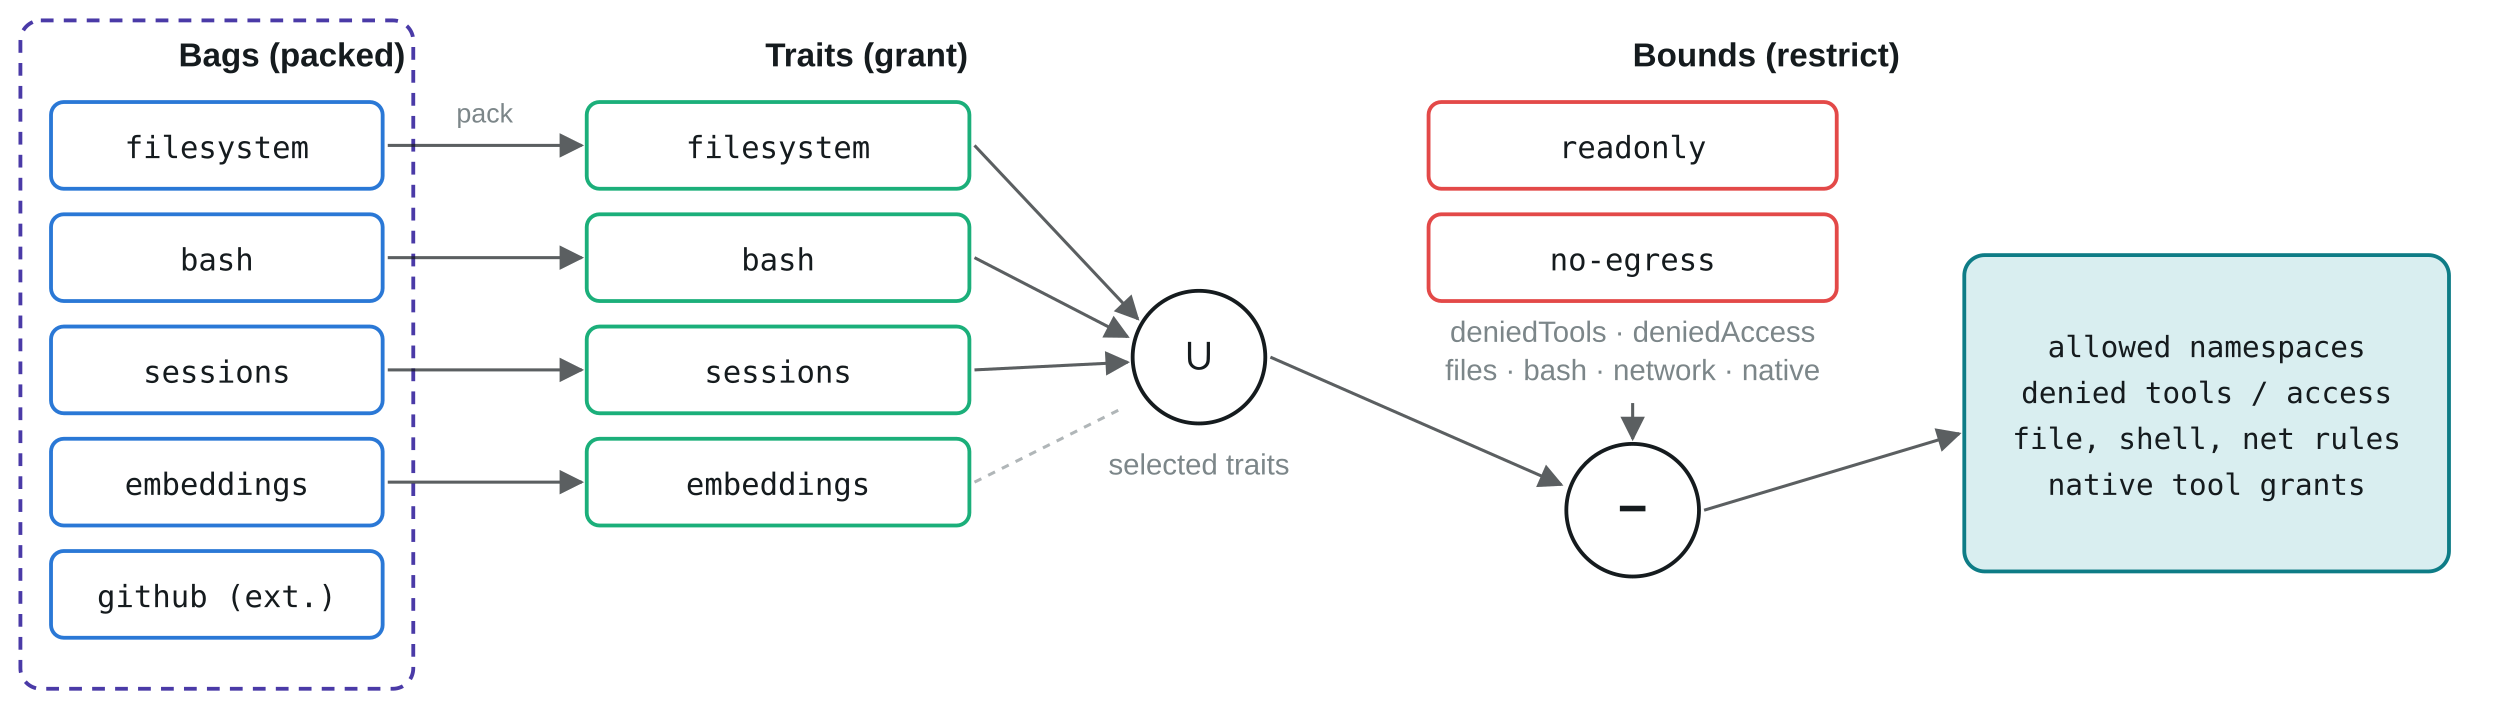
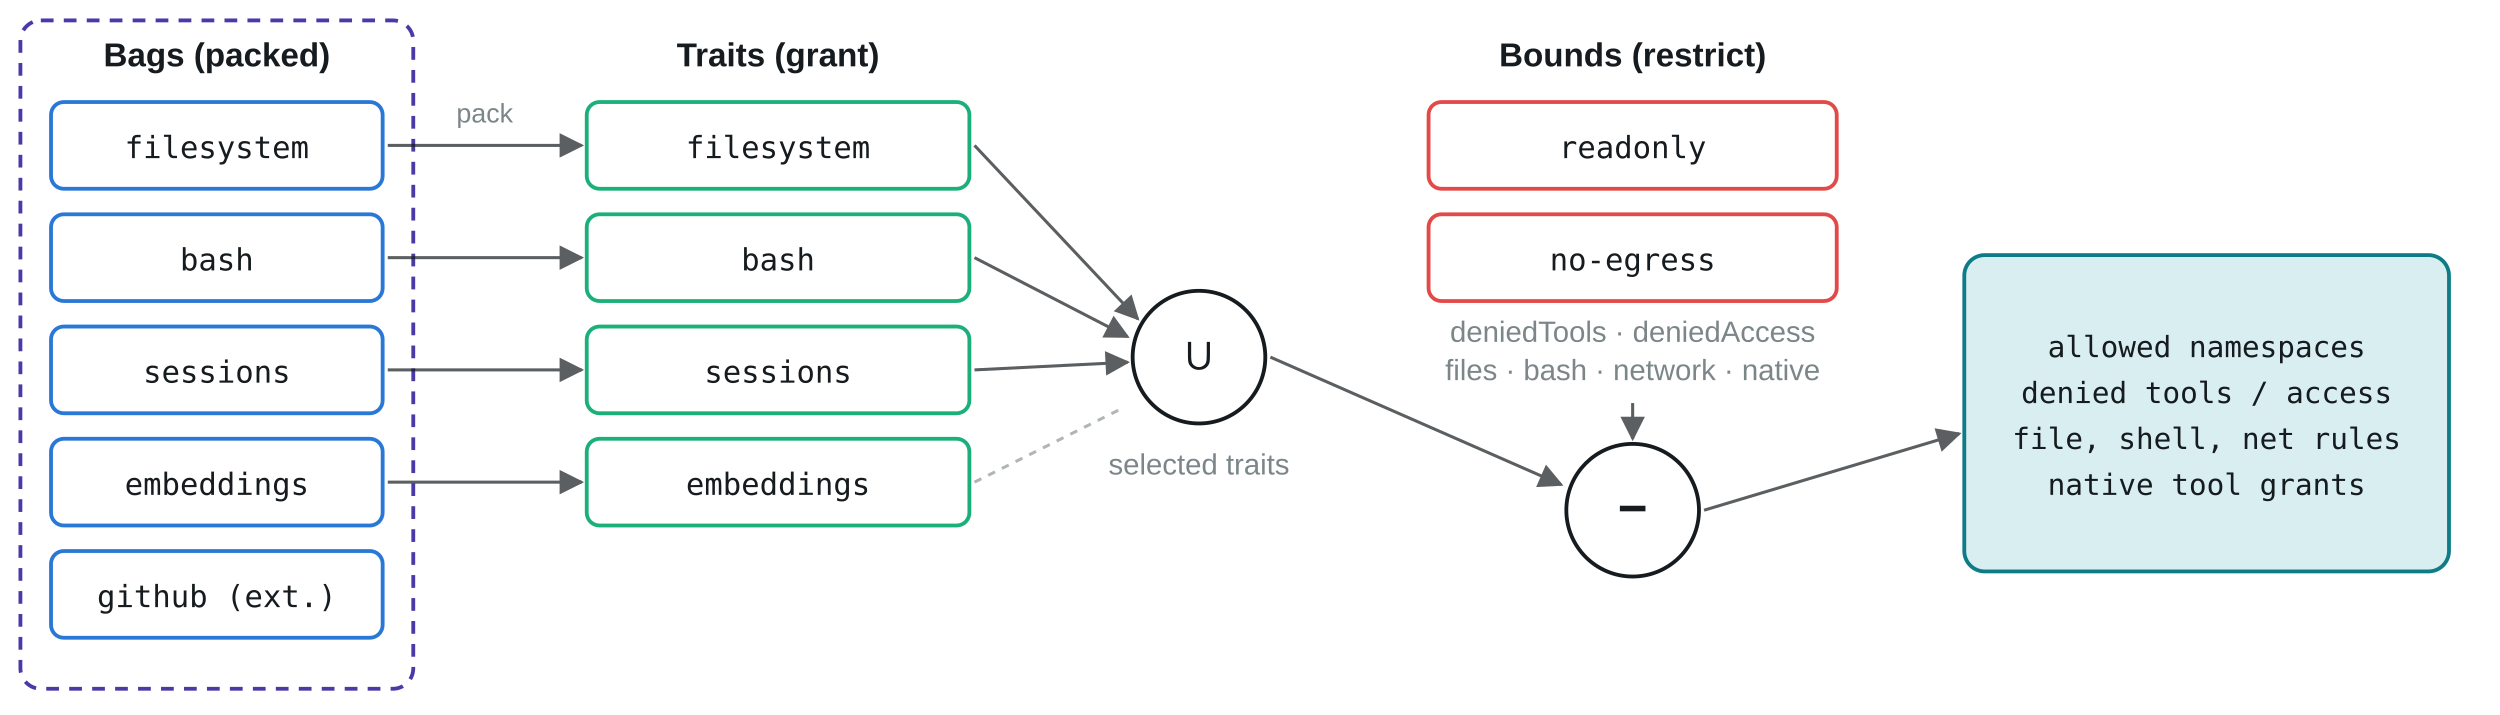
<svg xmlns="http://www.w3.org/2000/svg" viewBox="0 0 980 280" color="#151b1e" font-family="Helvetica Neue, Arial, system-ui, sans-serif" font-size="12" role="img" aria-label="Bags are packed onto an identity and produce traits; the session's selected traits union into a grant, bounds such as readonly and no-egress subtract from it, and the result is the session's allowed namespaces, denied tools and access, file, shell and network rules, and native tool grants.">
  <rect x="-5" y="-5" width="990" height="290" fill="#ffffff" />
  <defs>
    <marker id="ar" viewBox="0 0 10 10" refX="9" refY="5" markerWidth="8" markerHeight="8" orient="auto-start-reverse">
      <path d="M0 0L10 5L0 10z" fill="currentColor" />
    </marker>
  </defs>
  <g font-family="Helvetica Neue, Arial, system-ui, sans-serif" font-size="12.5" fill="currentColor">
-     <text x="70" y="26" font-weight="600" font-size="13">Bags (packed)</text>
+     <text x="85" y="26" text-anchor="middle" font-weight="600" font-size="13">Bags (packed)</text>
    <g stroke="#2a78d6" stroke-width="1.5" fill="#ffffff">
      <rect x="20" y="40" width="130" height="34" rx="5" />
      <rect x="20" y="84" width="130" height="34" rx="5" />
      <rect x="20" y="128" width="130" height="34" rx="5" />
      <rect x="20" y="172" width="130" height="34" rx="5" />
      <rect x="20" y="216" width="130" height="34" rx="5" />
    </g>
    <g text-anchor="middle" font-family="SF Mono, Menlo, Consolas, ui-monospace, monospace" font-size="12">
      <text x="85" y="62">filesystem</text>
      <text x="85" y="106">bash</text>
      <text x="85" y="150">sessions</text>
      <text x="85" y="194">embeddings</text>
      <text x="85" y="238">github (ext.)</text>
    </g>
    <rect x="8" y="8" width="154" height="262" rx="8" fill="none" stroke="#4a3aa7" stroke-width="1.5" stroke-dasharray="5 4" />
-     <text x="300" y="26" font-weight="600" font-size="13">Traits (grant)</text>
+     <text x="305" y="26" text-anchor="middle" font-weight="600" font-size="13">Traits (grant)</text>
    <g stroke="#1baf7a" stroke-width="1.5" fill="#ffffff">
      <rect x="230" y="40" width="150" height="34" rx="5" />
      <rect x="230" y="84" width="150" height="34" rx="5" />
      <rect x="230" y="128" width="150" height="34" rx="5" />
      <rect x="230" y="172" width="150" height="34" rx="5" />
    </g>
    <g text-anchor="middle" font-family="SF Mono, Menlo, Consolas, ui-monospace, monospace" font-size="12">
      <text x="305" y="62">filesystem</text>
      <text x="305" y="106">bash</text>
      <text x="305" y="150">sessions</text>
      <text x="305" y="194">embeddings</text>
    </g>
    <g stroke="currentColor" stroke-width="1.2" marker-end="url(#ar)" opacity=".7">
      <line x1="152" y1="57" x2="228" y2="57" />
      <line x1="152" y1="101" x2="228" y2="101" />
      <line x1="152" y1="145" x2="228" y2="145" />
      <line x1="152" y1="189" x2="228" y2="189" />
    </g>
    <text x="190" y="48" text-anchor="middle" font-size="10.5" fill="#7c8689">pack</text>
    <circle cx="470" cy="140" r="26" fill="#ffffff" stroke="currentColor" stroke-width="1.5" />
    <text x="470" y="145" text-anchor="middle" font-size="18" font-weight="700">∪</text>
    <text x="470" y="186" text-anchor="middle" font-size="11.5" fill="#7c8689">selected traits</text>
    <g stroke="currentColor" stroke-width="1.2" marker-end="url(#ar)" opacity=".7">
      <line x1="382" y1="57" x2="446" y2="125" />
      <line x1="382" y1="101" x2="442" y2="132" />
      <line x1="382" y1="145" x2="442" y2="142" />
    </g>
    <line x1="382" y1="189" x2="440" y2="160" stroke="#7c8689" stroke-width="1.2" stroke-dasharray="3 3" opacity=".6" />
-     <text x="640" y="26" font-weight="600" font-size="13">Bounds (restrict)</text>
+     <text x="640" y="26" text-anchor="middle" font-weight="600" font-size="13">Bounds (restrict)</text>
    <g stroke="#e34948" stroke-width="1.5" fill="#ffffff">
      <rect x="560" y="40" width="160" height="34" rx="5" />
      <rect x="560" y="84" width="160" height="34" rx="5" />
    </g>
    <g text-anchor="middle" font-family="SF Mono, Menlo, Consolas, ui-monospace, monospace" font-size="12">
      <text x="640" y="62">readonly</text>
      <text x="640" y="106">no-egress</text>
    </g>
    <text x="640" y="134" text-anchor="middle" font-size="11.5" fill="#7c8689">deniedTools · deniedAccess</text>
    <text x="640" y="149" text-anchor="middle" font-size="11.5" fill="#7c8689">files · bash · network · native</text>
    <circle cx="640" cy="200" r="26" fill="#ffffff" stroke="currentColor" stroke-width="1.5" />
    <text x="640" y="206" text-anchor="middle" font-size="20" font-weight="700">−</text>
    <g stroke="currentColor" stroke-width="1.2" marker-end="url(#ar)" opacity=".7">
      <line x1="640" y1="158" x2="640" y2="172" />
      <line x1="498" y1="140" x2="612" y2="190" />
    </g>
    <rect x="770" y="100" width="190" height="124" rx="8" fill="#d9eef0" stroke="#0e7c86" stroke-width="1.5" />
    <g font-family="SF Mono, Menlo, Consolas, ui-monospace, monospace" font-size="11.5" text-anchor="middle">
      <text x="865" y="140">allowed namespaces</text>
      <text x="865" y="158">denied tools / access</text>
      <text x="865" y="176">file, shell, net rules</text>
      <text x="865" y="194">native tool grants</text>
    </g>
    <line x1="668" y1="200" x2="768" y2="170" stroke="currentColor" stroke-width="1.2" marker-end="url(#ar)" opacity=".7" />
  </g>
</svg>
